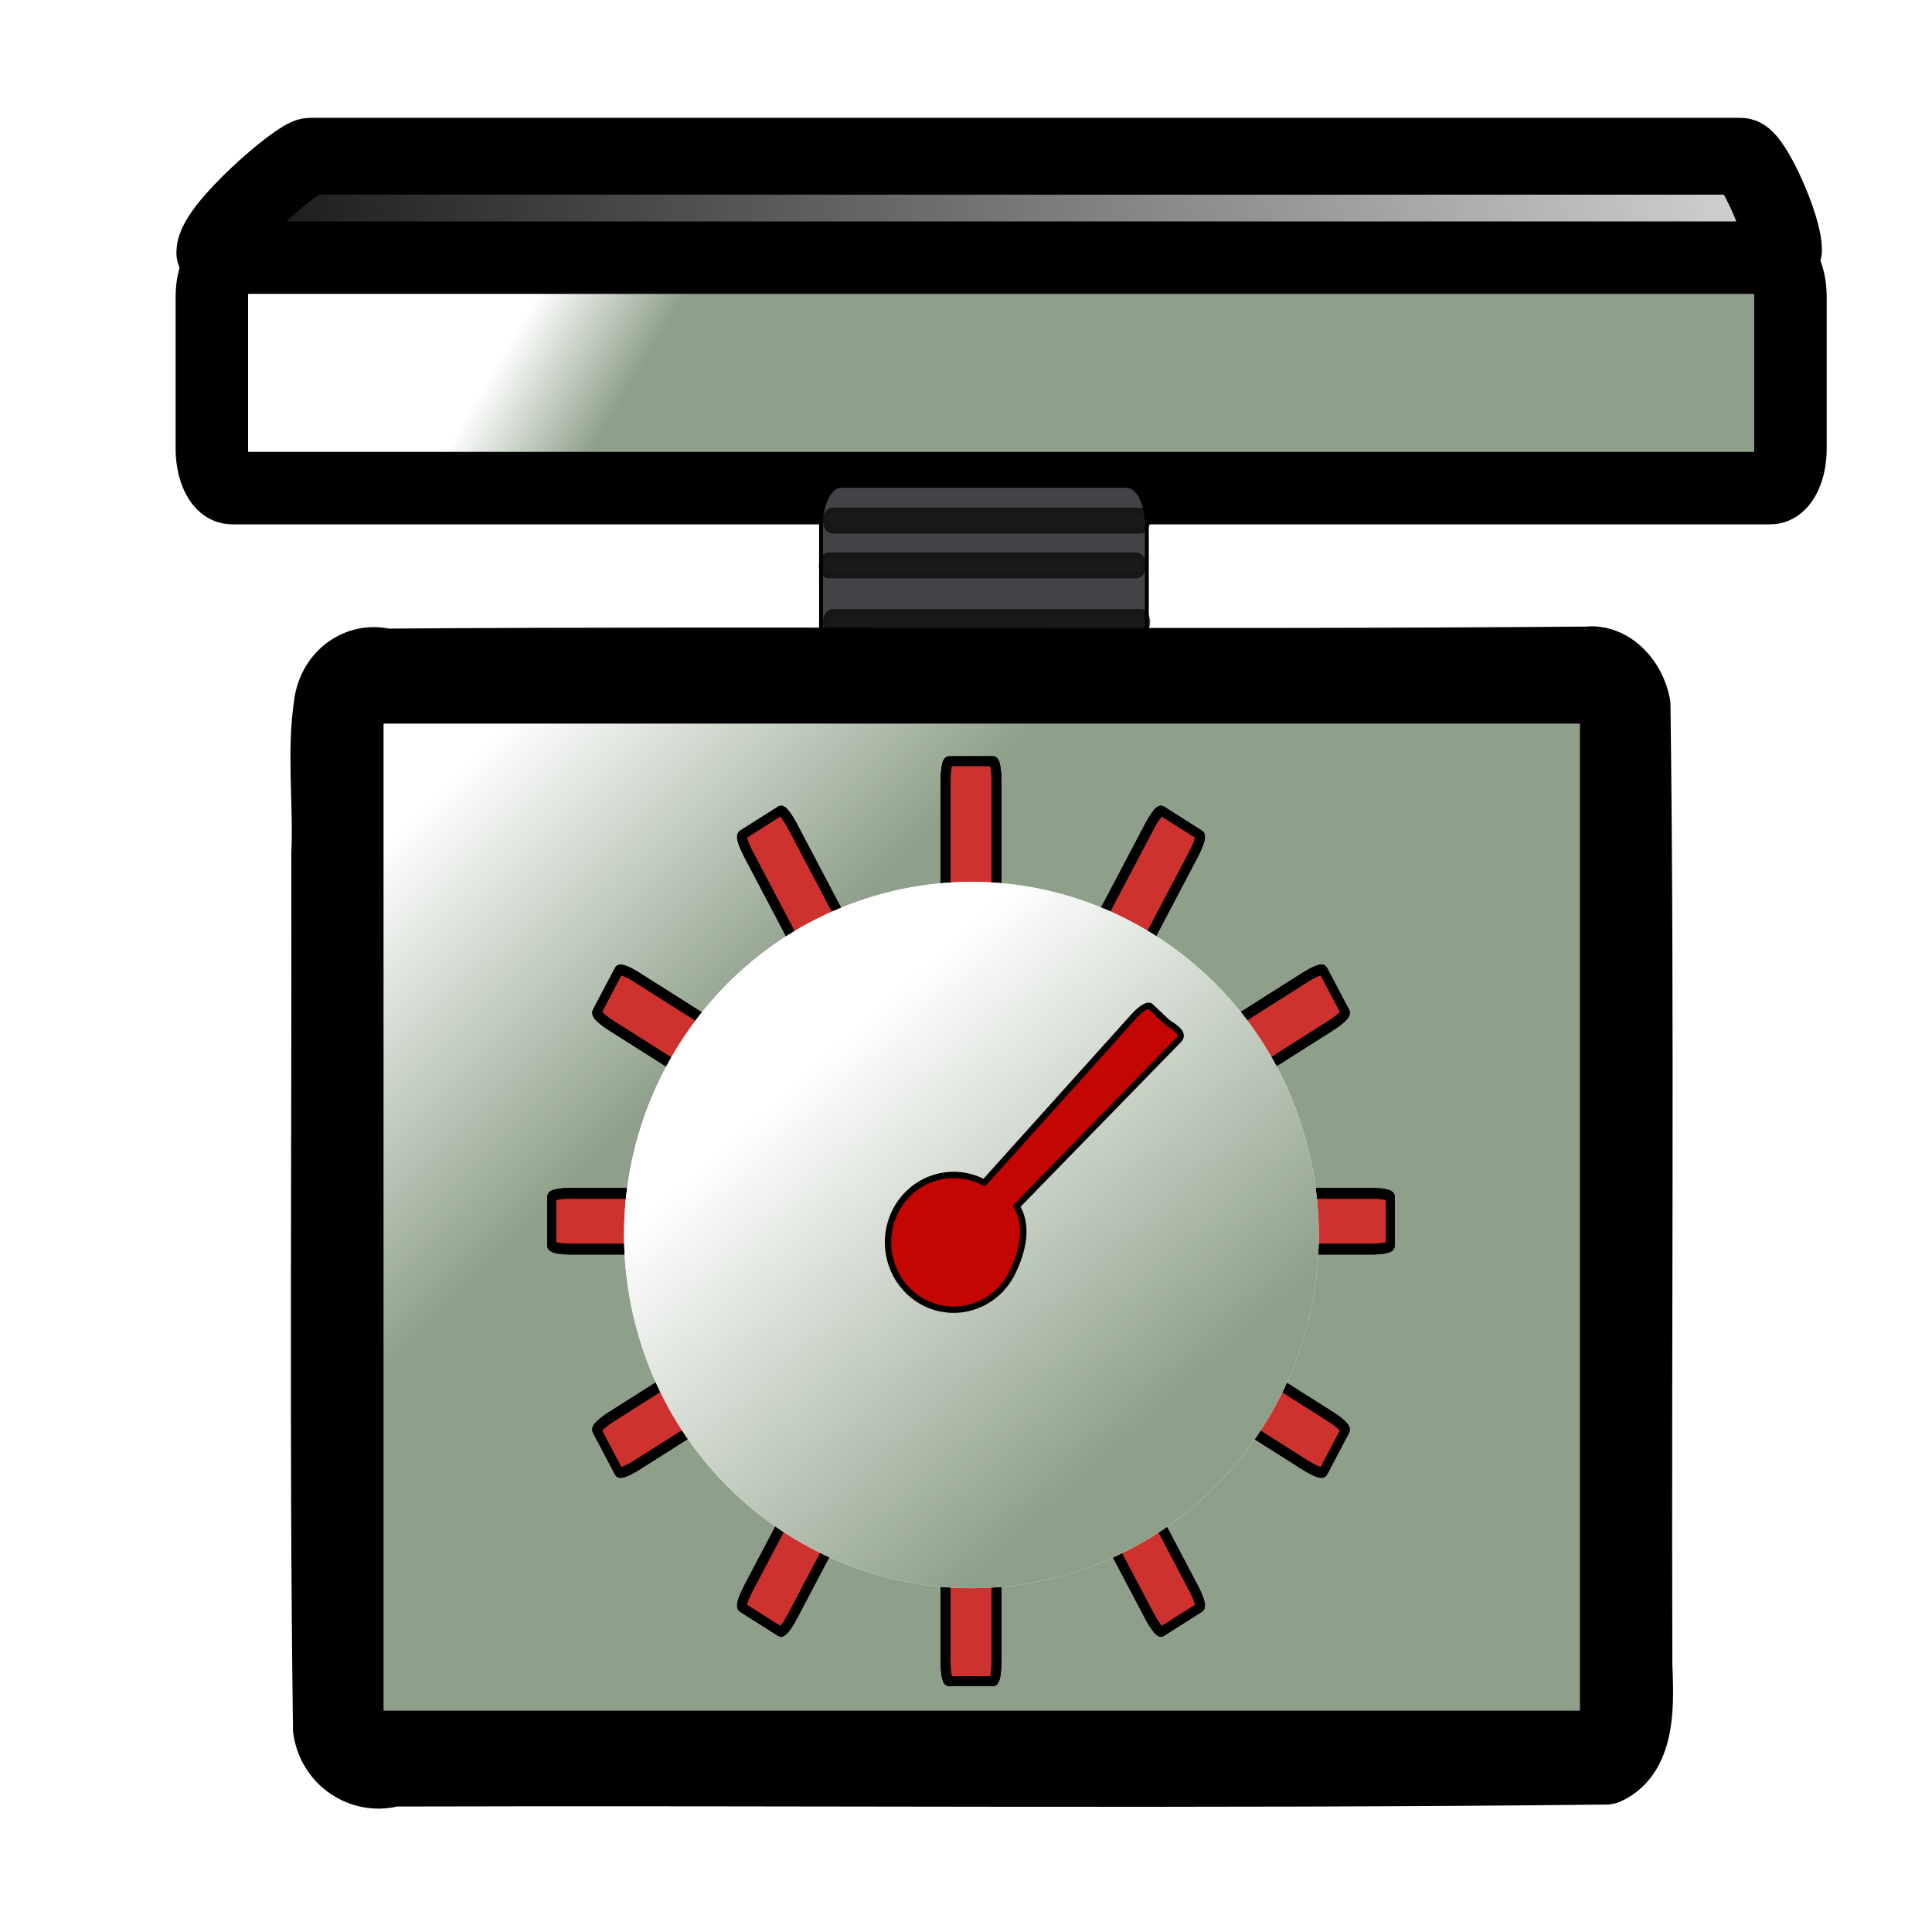
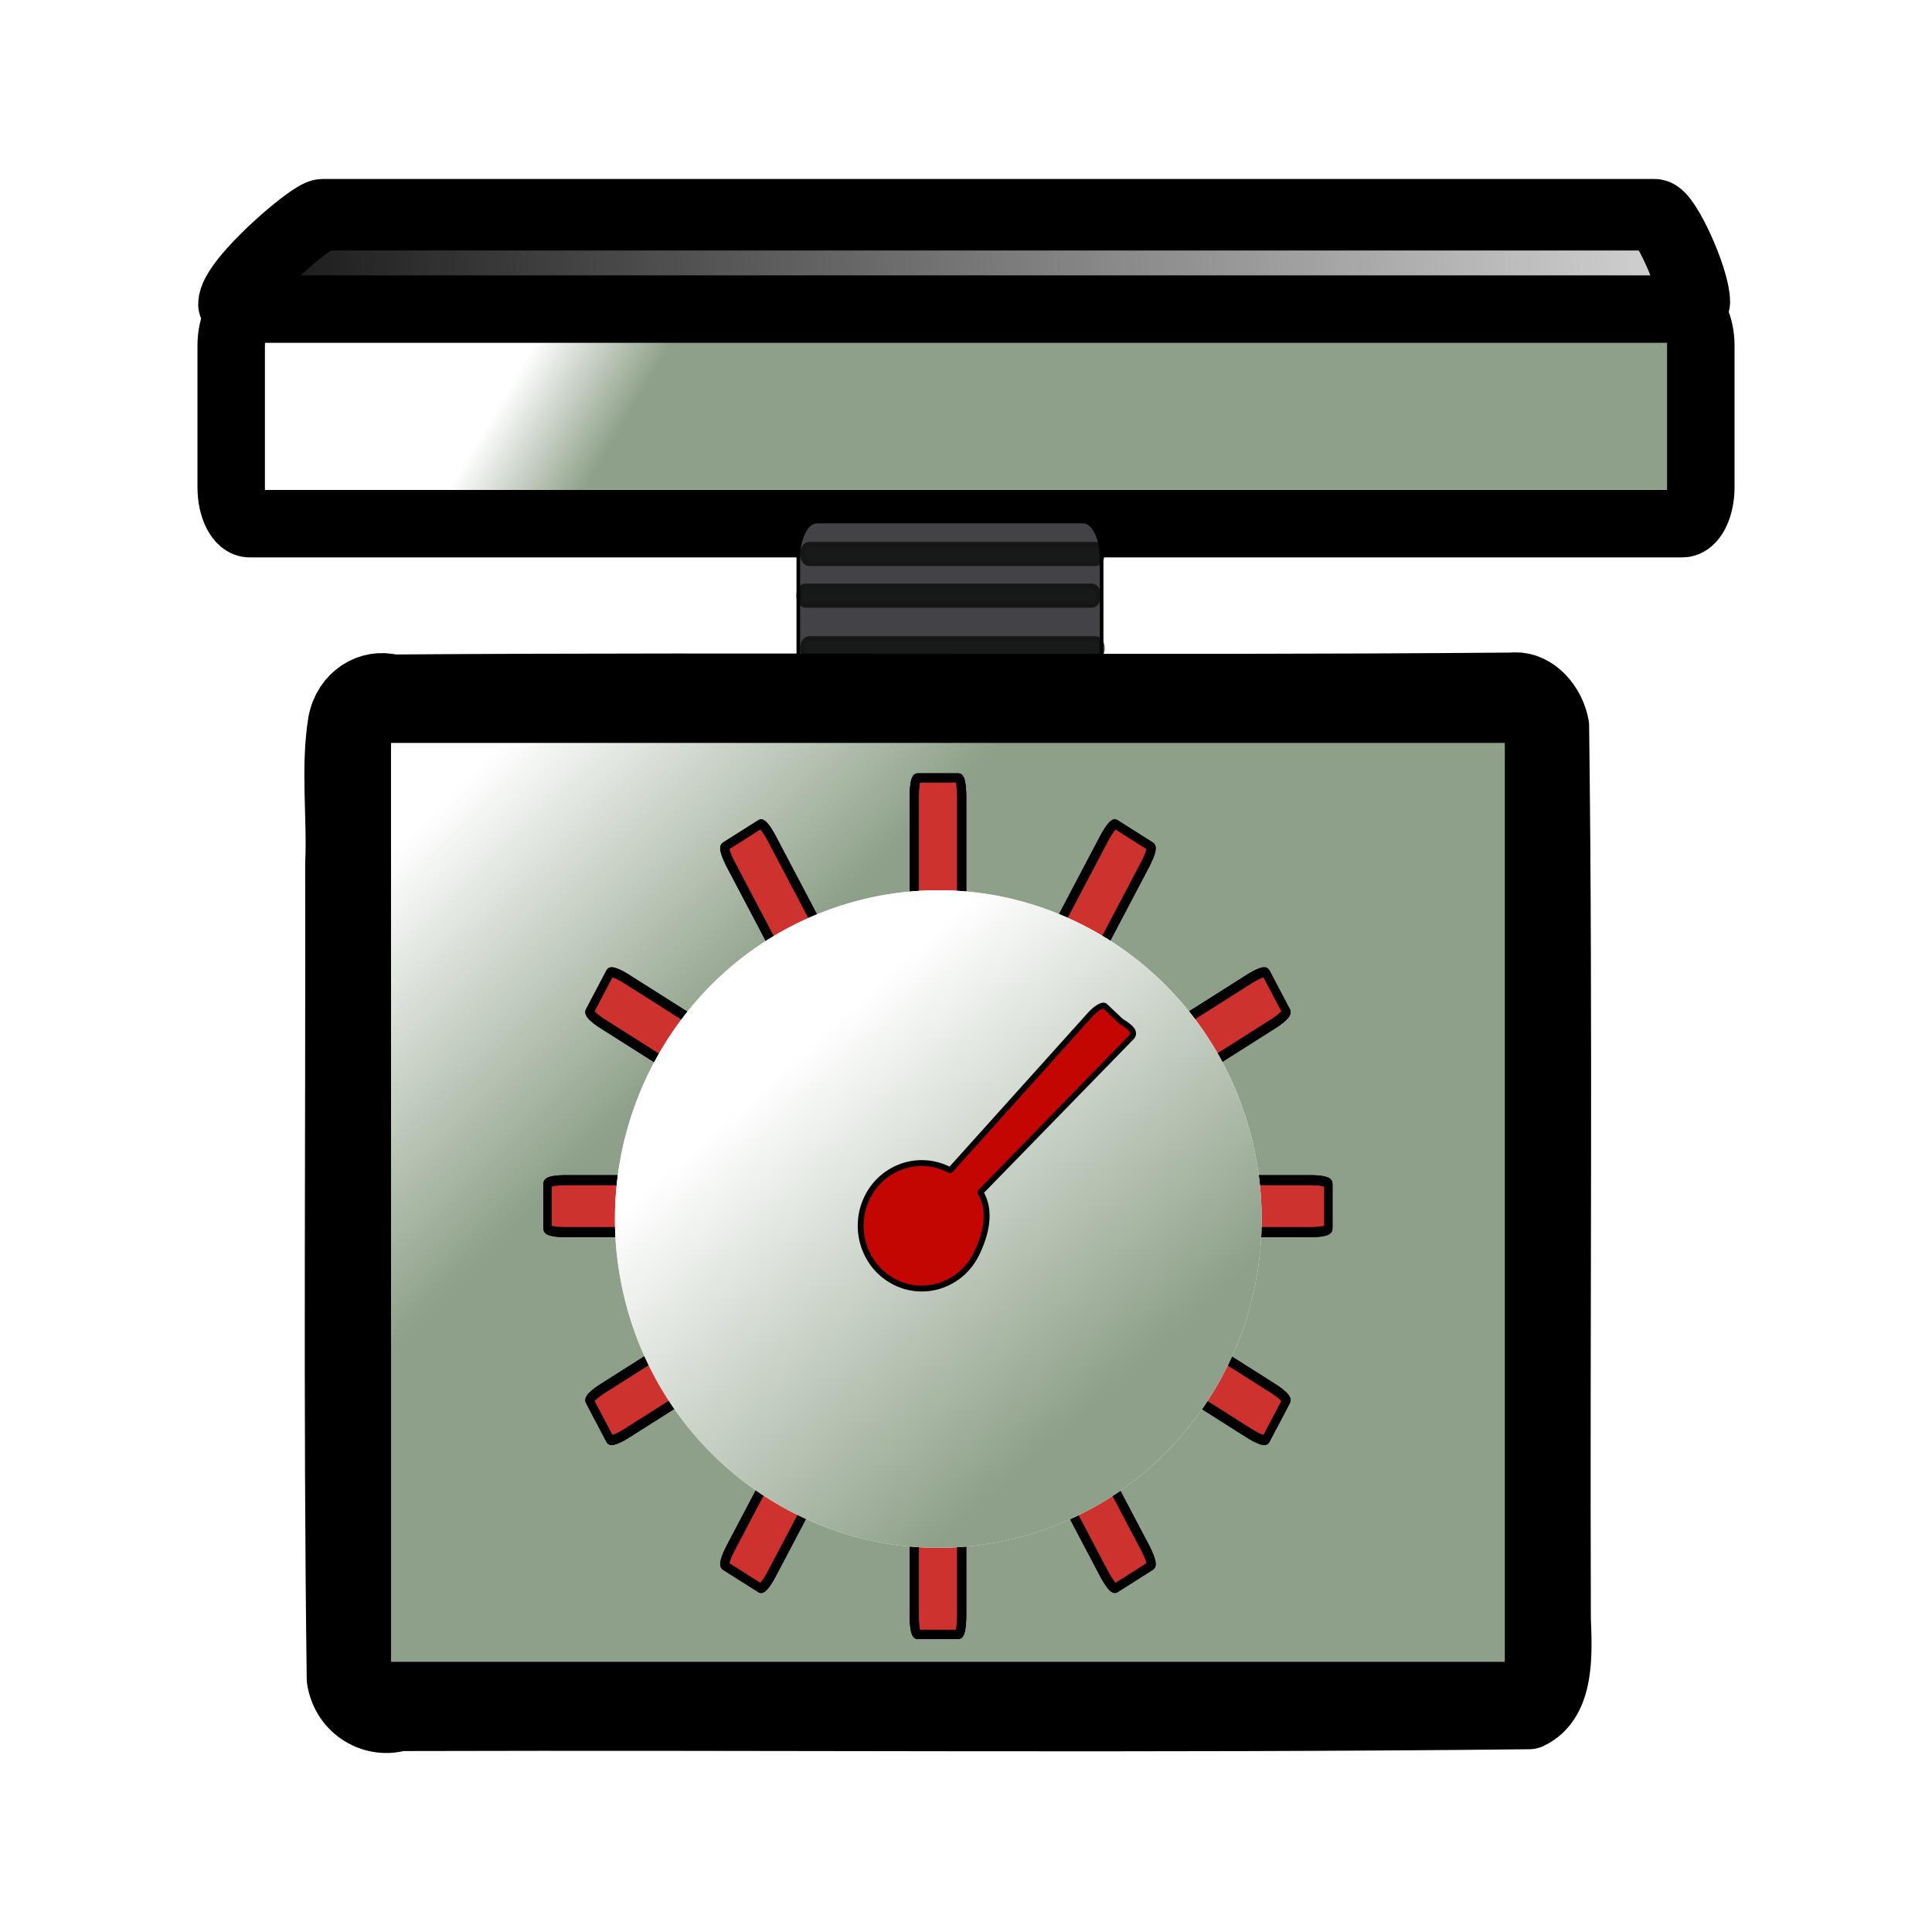
<svg xmlns="http://www.w3.org/2000/svg" xmlns:xlink="http://www.w3.org/1999/xlink" height="400" id="svg2" width="400" version="1.0">
  <defs id="defs4">
    <linearGradient id="linearGradient3132">
      <stop id="stop3134" offset="0" style="stop-color:#ffffff;stop-opacity:1;" />
      <stop id="stop3136" offset="1" style="stop-color:#8ea089;stop-opacity:1;" />
    </linearGradient>
    <linearGradient id="linearGradient2210">
      <stop id="stop2212" offset="0" style="stop-color:#1e1e1e;stop-opacity:1;" />
      <stop id="stop2214" offset="1" style="stop-color:#1e1e1e;stop-opacity:0;" />
    </linearGradient>
    <linearGradient id="linearGradient2200">
      <stop id="stop2202" offset="0" style="stop-color:#acacad;stop-opacity:1;" />
      <stop id="stop2204" offset="1" style="stop-color:#acacad;stop-opacity:0;" />
    </linearGradient>
    <linearGradient gradientUnits="userSpaceOnUse" id="linearGradient3170" x1="170.529" x2="715.185" xlink:href="#linearGradient2210" y1="387.791" y2="346.362" />
    <linearGradient gradientUnits="userSpaceOnUse" id="linearGradient3172" x1="107.705" x2="616.581" xlink:href="#linearGradient2200" y1="509.505" y2="335.219" />
    <radialGradient cx="517.555" cy="650.809" fx="474.734" fy="695.377" gradientTransform="matrix(2.054411,2.724652e-6,-1.665898e-6,1.256101,-731.3769,-172.9897)" gradientUnits="userSpaceOnUse" id="radialGradient3174" r="192.147" xlink:href="#linearGradient3132" />
    <linearGradient xlink:href="#linearGradient3132" id="linearGradient1987" gradientUnits="userSpaceOnUse" x1="240.036" y1="395.737" x2="269.963" y2="416.612" gradientTransform="matrix(0.689116,0,0,0.807312,-58.52332,-251.0922)" />
    <linearGradient xlink:href="#linearGradient2210" id="linearGradient1993" gradientUnits="userSpaceOnUse" x1="170.529" y1="387.791" x2="715.185" y2="346.362" gradientTransform="matrix(0.69654,0,0,0.897294,-59.34606,-289.0953)" />
    <linearGradient xlink:href="#linearGradient3132" id="linearGradient6426" x1="92.758" y1="161.324" x2="147.911" y2="216.765" gradientUnits="userSpaceOnUse" />
    <linearGradient xlink:href="#linearGradient3132" id="linearGradient9104" x1="201.581" y1="823.959" x2="273.956" y2="901.767" gradientUnits="userSpaceOnUse" />
+     <linearGradient xlink:href="#linearGradient2210" id="linearGradient2002" gradientUnits="userSpaceOnUse" gradientTransform="matrix(0.69654,0,0,0.897294,-59.34606,-289.0953)" x1="170.529" y1="387.791" x2="715.185" y2="346.362" />
+     <linearGradient xlink:href="#linearGradient3132" id="linearGradient2004" gradientUnits="userSpaceOnUse" gradientTransform="matrix(0.689116,0,0,0.807312,-58.52332,-251.0922)" x1="240.036" y1="395.737" x2="269.963" y2="416.612" />
+     <linearGradient xlink:href="#linearGradient3132" id="linearGradient2006" gradientUnits="userSpaceOnUse" x1="92.758" y1="161.324" x2="147.911" y2="216.765" />
+     <linearGradient xlink:href="#linearGradient3132" id="linearGradient2008" gradientUnits="userSpaceOnUse" x1="201.581" y1="823.959" x2="273.956" y2="901.767" />
  </defs>
  <g id="layer1">
    <use height="1052.362" id="use4224" transform="matrix(0.866025,-0.5,0.5,0.866025,182.4945,404.1924)" width="744.094" x="0" xlink:href="#g4212" y="0" />
-     <rect height="219.343" id="rect3114" rx="4.11" ry="8.122" style="fill:#e5e5e3;fill-opacity:1;stroke:black;stroke-width:2.299;stroke-linecap:round;stroke-linejoin:round;stroke-miterlimit:4;stroke-dasharray:none;stroke-opacity:1" width="262.698" x="70.074" y="138.022" />
-     <rect y="38.116" x="59.564" width="301.335" style="fill:#fefeff;fill-opacity:1;stroke:black;stroke-width:1.241;stroke-linecap:round;stroke-linejoin:round;stroke-miterlimit:4;stroke-dasharray:none;stroke-opacity:1" ry="8.122" rx="4.11" id="rect2182" height="47.72" />
-     <path style="fill:url(#linearGradient1993);fill-opacity:1;stroke:black;stroke-width:15.899;stroke-linecap:round;stroke-linejoin:round;stroke-miterlimit:4;stroke-opacity:1" d="M 64.168,32.348 L 360.441,32.348 C 362.743,32.348 369.258,46.737 369.258,51.738 L 364.595,76.359 C 364.595,81.36 362.743,85.386 360.441,85.386 L 64.168,85.386 C 61.866,85.386 60.014,81.36 60.014,76.359 L 44.47,52.256 C 44.47,47.255 61.866,32.348 64.168,32.348 z " id="rect2208" />
-     <rect y="53.34" x="43.86" width="326.838" style="fill:#fefeff;fill-opacity:1;stroke:black;stroke-width:1.293;stroke-linecap:round;stroke-linejoin:round;stroke-miterlimit:4;stroke-dasharray:none;stroke-opacity:1" ry="8.122" rx="4.11" id="rect1307" height="47.72" />
-     <path style="fill:none;fill-opacity:0.75;fill-rule:evenodd;stroke:black;stroke-width:0.746px;stroke-linecap:butt;stroke-linejoin:miter;stroke-opacity:1" id="path2184" d="M 358.08,38.771 L 368.875,53.759" />
-     <path style="fill:none;fill-opacity:0.75;fill-rule:evenodd;stroke:black;stroke-width:0.746px;stroke-linecap:butt;stroke-linejoin:miter;stroke-opacity:1" id="path2186" d="M 62.22,37.834 L 45.028,54.696" />
-     <rect y="53.34" x="43.86" width="326.838" style="fill:url(#linearGradient1987);fill-opacity:1.0;stroke:black;stroke-width:15;stroke-linecap:round;stroke-linejoin:bevel;stroke-miterlimit:4;stroke-dasharray:none;stroke-opacity:1" ry="8.122" rx="4.11" id="rect2190" height="47.72" />
-     <rect y="100.59" x="169.989" width="67.454" style="fill:#434347;fill-opacity:1;stroke:black;stroke-width:0.805;stroke-linecap:round;stroke-linejoin:round;stroke-miterlimit:4;stroke-dasharray:none;stroke-opacity:1" ry="8.122" rx="4.11" id="rect3097" height="38.103" />
-     <rect height="219.343" id="rect3099" rx="4.11" ry="8.122" style="fill:url(#linearGradient6426);fill-opacity:1.0;fill-rule:evenodd;stroke:black;stroke-width:2.299;stroke-linecap:round;stroke-linejoin:round;stroke-miterlimit:4;stroke-dasharray:none;stroke-opacity:1" width="262.698" x="70.074" y="142.326" />
-     <path d="M 329.377,137.169 C 329.184,137.174 328.991,137.198 328.796,137.22 C 245.752,137.931 162.703,137.052 79.659,137.649 C 74.779,136.297 69.509,139.464 68.418,145.369 C 66.777,155.65 68.296,166.282 67.815,176.702 C 67.93,237.121 67.358,297.571 68.159,357.969 C 69.24,364.842 75.823,368.224 81.231,366.522 C 164.984,366.272 248.766,367.029 332.5,366.118 C 339.674,362.783 339.013,352.051 338.745,344.649 C 338.51,278.444 339.218,212.21 338.357,146.025 C 337.443,141.223 333.679,137.076 329.377,137.169 z M 75.976,142.316 C 75.994,142.316 76.002,142.316 76.019,142.316 L 330.497,142.316 C 332.774,142.316 334.61,145.94 334.61,150.44 L 334.61,353.554 C 334.61,358.054 332.774,361.678 330.497,361.678 L 76.019,361.678 C 73.743,361.678 71.906,358.054 71.906,353.554 L 71.906,150.44 C 71.906,145.975 73.724,142.372 75.976,142.316 z " id="rect3105" style="fill:#fefcfe;fill-opacity:1;stroke:black;stroke-width:15;stroke-linecap:round;stroke-linejoin:round;stroke-miterlimit:4;stroke-dasharray:none;stroke-opacity:1" />
-     <rect y="105.689" x="170.964" width="66.587" style="opacity:0.672;fill:#000601;fill-opacity:0.969;fill-rule:evenodd;stroke:black;stroke-width:1.164;stroke-linecap:round;stroke-linejoin:round;stroke-miterlimit:4;stroke-dasharray:none;stroke-opacity:1" ry="2.415" rx="1.429" id="rect7326" height="4.205" />
-     <rect y="114.962" x="170.116" width="66.587" style="opacity:0.672;fill:#000601;fill-opacity:0.969;fill-rule:evenodd;stroke:black;stroke-width:1.164;stroke-linecap:round;stroke-linejoin:round;stroke-miterlimit:4;stroke-dasharray:none;stroke-opacity:1" ry="2.415" rx="1.429" id="rect8203" height="4.205" />
-     <rect y="126.679" x="170.964" width="66.587" style="opacity:0.672;fill:#000601;fill-opacity:0.969;fill-rule:evenodd;stroke:black;stroke-width:1.164;stroke-linecap:round;stroke-linejoin:round;stroke-miterlimit:4;stroke-dasharray:none;stroke-opacity:1" ry="2.415" rx="1.429" id="rect8201" height="4.205" />
-     <rect height="190.461" id="rect6401" rx="0.716" ry="4.177" style="fill:#cd322f;fill-opacity:1;fill-rule:evenodd;stroke:black;stroke-width:2.051;stroke-linecap:round;stroke-linejoin:round;stroke-miterlimit:4;stroke-dasharray:none;stroke-opacity:1" width="10.523" x="195.78" y="157.608" />
-     <use height="1052.362" id="use6403" width="744.094" x="0" xlink:href="#rect6401" y="0" />
-     <use height="1052.362" id="use6405" transform="matrix(0.866025,0.548478,-0.455807,0.866025,142.18,-76.39285)" width="744.094" x="0" xlink:href="#rect6401" y="0" />
-     <use height="1052.362" id="use6407" transform="matrix(0.5,0.949991,-0.789481,0.5,300.1319,-64.5682)" width="744.094" x="0" xlink:href="#rect6401" y="0" />
-     <use height="1052.362" id="use6409" transform="matrix(0,1.096955,-0.911614,0,431.5325,32.30515)" width="744.094" x="0" xlink:href="#rect6401" y="0" />
-     <use height="1052.362" id="use6411" transform="matrix(-0.5,0.949991,-0.789481,-0.5,501.173,188.27)" width="744.094" x="0" xlink:href="#rect6401" y="0" />
-     <use height="1052.362" id="use6413" transform="matrix(-0.866025,0.548478,-0.455807,-0.866025,490.3936,361.5362)" width="744.094" x="0" xlink:href="#rect6401" y="0" />
-     <use height="1052.362" id="use6415" style="stroke:none" transform="matrix(-1,0,0,-1,402.0824,505.6769)" width="744.094" x="0" xlink:href="#rect6401" y="0" />
-     <use height="1052.362" id="use6417" transform="matrix(-0.866025,-0.548478,0.455807,-0.866025,259.9025,582.0694)" width="744.094" x="0" xlink:href="#rect6401" y="0" />
-     <use height="1052.362" id="use6419" transform="matrix(-0.5,-0.949991,0.789481,-0.5,101.9506,570.2449)" width="744.094" x="0" xlink:href="#rect6401" y="0" />
-     <use height="1052.362" id="use6421" transform="matrix(0,-1.096955,0.911614,0,-29.44983,473.372)" width="744.094" x="0" xlink:href="#rect6401" y="0" />
-     <use height="1052.362" id="use6423" transform="matrix(0.5,-0.949991,0.789481,0.5,-99.09063,317.4066)" width="744.094" x="0" xlink:href="#rect6401" y="0" />
-     <use height="1052.362" id="use6425" style="stroke:#55795a;stroke-opacity:1" transform="matrix(0.866025,-0.548478,0.455807,0.866025,-88.31111,144.1404)" width="744.094" x="0" xlink:href="#rect6401" y="0" />
-     <path d="M 256.161,934.728 A 73.31,77.308 0 1 1 256.493,934.627" id="path6427" style="fill:#fcfefc;fill-opacity:1;fill-rule:evenodd;stroke:none;stroke-width:2.976;stroke-linecap:round;stroke-linejoin:round;stroke-miterlimit:4;stroke-dasharray:none;stroke-opacity:1" transform="matrix(0.980782,0,0,0.945598,-30.34918,-557.8905)" />
-     <path d="M 256.161,934.728 A 73.31,77.308 0 1 1 256.493,934.627" id="path6429" style="fill:url(#linearGradient9104);fill-opacity:1.0;fill-rule:evenodd;stroke:none;stroke-width:2.976;stroke-linecap:round;stroke-linejoin:round;stroke-miterlimit:4;stroke-dasharray:none;stroke-opacity:1" transform="matrix(0.980782,0,0,0.945598,-30.34918,-557.8905)" />
-     <path style="fill:#c30601;fill-opacity:1;fill-rule:evenodd;stroke:black;stroke-width:1.309;stroke-linecap:round;stroke-linejoin:round;stroke-miterlimit:4;stroke-dasharray:none;stroke-opacity:1" id="path6448" d="M 238.154,208.327 C 237.66,207.929 236.186,208.811 234.825,210.326 L 203.78,244.852 C 203.706,244.812 203.621,244.782 203.546,244.744 C 196.842,241.286 188.67,244.052 185.302,250.933 C 181.933,257.813 184.638,266.211 191.341,269.668 L 191.4,269.705 C 198.099,273.12 206.236,270.329 209.594,263.469 C 211.813,258.936 212.938,253.745 210.478,249.744 L 244.122,215.207 C 245.506,213.668 242.102,212.067 241.632,211.622 L 238.174,208.346 C 238.166,208.339 238.162,208.333 238.154,208.327 z " />
+     <g id="g1971" transform="matrix(0.930952,0,0,0.930952,7.033613,14.34241)">
+       <rect y="138.022" x="70.074" width="262.698" style="fill:#e5e5e3;fill-opacity:1;stroke:black;stroke-width:2.299;stroke-linecap:round;stroke-linejoin:round;stroke-miterlimit:4;stroke-dasharray:none;stroke-opacity:1" ry="8.122" rx="4.11" id="rect3114" height="219.343" />
+       <rect height="47.72" id="rect2182" rx="4.11" ry="8.122" style="fill:#fefeff;fill-opacity:1;stroke:black;stroke-width:1.241;stroke-linecap:round;stroke-linejoin:round;stroke-miterlimit:4;stroke-dasharray:none;stroke-opacity:1" width="301.335" x="59.564" y="38.116" />
+       <path id="rect2208" d="M 64.168,32.348 L 360.441,32.348 C 362.743,32.348 369.258,46.737 369.258,51.738 L 364.595,76.359 C 364.595,81.36 362.743,85.386 360.441,85.386 L 64.168,85.386 C 61.866,85.386 60.014,81.36 60.014,76.359 L 44.47,52.256 C 44.47,47.255 61.866,32.348 64.168,32.348 z " style="fill:url(#linearGradient2002);fill-opacity:1;stroke:black;stroke-width:15.899;stroke-linecap:round;stroke-linejoin:round;stroke-miterlimit:4;stroke-opacity:1" />
+       <rect height="47.72" id="rect1307" rx="4.11" ry="8.122" style="fill:#fefeff;fill-opacity:1;stroke:black;stroke-width:1.293;stroke-linecap:round;stroke-linejoin:round;stroke-miterlimit:4;stroke-dasharray:none;stroke-opacity:1" width="326.838" x="43.86" y="53.34" />
+       <path d="M 358.08,38.771 L 368.875,53.759" id="path2184" style="fill:none;fill-opacity:0.75;fill-rule:evenodd;stroke:black;stroke-width:0.746px;stroke-linecap:butt;stroke-linejoin:miter;stroke-opacity:1" />
+       <path d="M 62.22,37.834 L 45.028,54.696" id="path2186" style="fill:none;fill-opacity:0.75;fill-rule:evenodd;stroke:black;stroke-width:0.746px;stroke-linecap:butt;stroke-linejoin:miter;stroke-opacity:1" />
+       <rect height="47.72" id="rect2190" rx="4.11" ry="8.122" style="fill:url(#linearGradient2004);fill-opacity:1;stroke:black;stroke-width:15;stroke-linecap:round;stroke-linejoin:bevel;stroke-miterlimit:4;stroke-dasharray:none;stroke-opacity:1" width="326.838" x="43.86" y="53.34" />
+       <rect height="38.103" id="rect3097" rx="4.11" ry="8.122" style="fill:#434347;fill-opacity:1;stroke:black;stroke-width:0.805;stroke-linecap:round;stroke-linejoin:round;stroke-miterlimit:4;stroke-dasharray:none;stroke-opacity:1" width="67.454" x="169.989" y="100.59" />
+       <rect y="142.326" x="70.074" width="262.698" style="fill:url(#linearGradient2006);fill-opacity:1;fill-rule:evenodd;stroke:black;stroke-width:2.299;stroke-linecap:round;stroke-linejoin:round;stroke-miterlimit:4;stroke-dasharray:none;stroke-opacity:1" ry="8.122" rx="4.11" id="rect3099" height="219.343" />
+       <path style="fill:#fefcfe;fill-opacity:1;stroke:black;stroke-width:15;stroke-linecap:round;stroke-linejoin:round;stroke-miterlimit:4;stroke-dasharray:none;stroke-opacity:1" id="rect3105" d="M 329.377,137.169 C 329.184,137.174 328.991,137.198 328.796,137.22 C 245.752,137.931 162.703,137.052 79.659,137.649 C 74.779,136.297 69.509,139.464 68.418,145.369 C 66.777,155.65 68.296,166.282 67.815,176.702 C 67.93,237.121 67.358,297.571 68.159,357.969 C 69.24,364.842 75.823,368.224 81.231,366.522 C 164.984,366.272 248.766,367.029 332.5,366.118 C 339.674,362.783 339.013,352.051 338.745,344.649 C 338.51,278.444 339.218,212.21 338.357,146.025 C 337.443,141.223 333.679,137.076 329.377,137.169 z M 75.976,142.316 C 75.994,142.316 76.002,142.316 76.019,142.316 L 330.497,142.316 C 332.774,142.316 334.61,145.94 334.61,150.44 L 334.61,353.554 C 334.61,358.054 332.774,361.678 330.497,361.678 L 76.019,361.678 C 73.743,361.678 71.906,358.054 71.906,353.554 L 71.906,150.44 C 71.906,145.975 73.724,142.372 75.976,142.316 z " />
+       <rect height="4.205" id="rect7326" rx="1.429" ry="2.415" style="opacity:0.672;fill:#000601;fill-opacity:0.969;fill-rule:evenodd;stroke:black;stroke-width:1.164;stroke-linecap:round;stroke-linejoin:round;stroke-miterlimit:4;stroke-dasharray:none;stroke-opacity:1" width="66.587" x="170.964" y="105.689" />
+       <rect height="4.205" id="rect8203" rx="1.429" ry="2.415" style="opacity:0.672;fill:#000601;fill-opacity:0.969;fill-rule:evenodd;stroke:black;stroke-width:1.164;stroke-linecap:round;stroke-linejoin:round;stroke-miterlimit:4;stroke-dasharray:none;stroke-opacity:1" width="66.587" x="170.116" y="114.962" />
+       <rect height="4.205" id="rect8201" rx="1.429" ry="2.415" style="opacity:0.672;fill:#000601;fill-opacity:0.969;fill-rule:evenodd;stroke:black;stroke-width:1.164;stroke-linecap:round;stroke-linejoin:round;stroke-miterlimit:4;stroke-dasharray:none;stroke-opacity:1" width="66.587" x="170.964" y="126.679" />
+       <rect y="157.608" x="195.78" width="10.523" style="fill:#cd322f;fill-opacity:1;fill-rule:evenodd;stroke:black;stroke-width:2.051;stroke-linecap:round;stroke-linejoin:round;stroke-miterlimit:4;stroke-dasharray:none;stroke-opacity:1" ry="4.177" rx="0.716" id="rect6401" height="190.461" />
+       <use y="0" xlink:href="#rect6401" x="0" width="744.094" id="use6403" height="1052.362" />
+       <use y="0" xlink:href="#rect6401" x="0" width="744.094" transform="matrix(0.866025,0.548478,-0.455807,0.866025,142.18,-76.39285)" id="use6405" height="1052.362" />
+       <use y="0" xlink:href="#rect6401" x="0" width="744.094" transform="matrix(0.5,0.949991,-0.789481,0.5,300.1319,-64.5682)" id="use6407" height="1052.362" />
+       <use y="0" xlink:href="#rect6401" x="0" width="744.094" transform="matrix(0,1.096955,-0.911614,0,431.5325,32.30515)" id="use6409" height="1052.362" />
+       <use y="0" xlink:href="#rect6401" x="0" width="744.094" transform="matrix(-0.5,0.949991,-0.789481,-0.5,501.173,188.27)" id="use6411" height="1052.362" />
+       <use y="0" xlink:href="#rect6401" x="0" width="744.094" transform="matrix(-0.866025,0.548478,-0.455807,-0.866025,490.3936,361.5362)" id="use6413" height="1052.362" />
+       <use y="0" xlink:href="#rect6401" x="0" width="744.094" transform="matrix(-1,0,0,-1,402.0824,505.6769)" style="stroke:none" id="use6415" height="1052.362" />
+       <use y="0" xlink:href="#rect6401" x="0" width="744.094" transform="matrix(-0.866025,-0.548478,0.455807,-0.866025,259.9025,582.0694)" id="use6417" height="1052.362" />
+       <use y="0" xlink:href="#rect6401" x="0" width="744.094" transform="matrix(-0.5,-0.949991,0.789481,-0.5,101.9506,570.2449)" id="use6419" height="1052.362" />
+       <use y="0" xlink:href="#rect6401" x="0" width="744.094" transform="matrix(0,-1.096955,0.911614,0,-29.44983,473.372)" id="use6421" height="1052.362" />
+       <use y="0" xlink:href="#rect6401" x="0" width="744.094" transform="matrix(0.5,-0.949991,0.789481,0.5,-99.09063,317.4066)" id="use6423" height="1052.362" />
+       <use y="0" xlink:href="#rect6401" x="0" width="744.094" transform="matrix(0.866025,-0.548478,0.455807,0.866025,-88.31111,144.1404)" style="stroke:#55795a;stroke-opacity:1" id="use6425" height="1052.362" />
+       <path transform="matrix(0.980782,0,0,0.945598,-30.34918,-557.8905)" style="fill:#fcfefc;fill-opacity:1;fill-rule:evenodd;stroke:none;stroke-width:2.976;stroke-linecap:round;stroke-linejoin:round;stroke-miterlimit:4;stroke-dasharray:none;stroke-opacity:1" id="path6427" d="M 256.161,934.728 A 73.31,77.308 0 1 1 256.493,934.627" />
+       <path transform="matrix(0.980782,0,0,0.945598,-30.34918,-557.8905)" style="fill:url(#linearGradient2008);fill-opacity:1;fill-rule:evenodd;stroke:none;stroke-width:2.976;stroke-linecap:round;stroke-linejoin:round;stroke-miterlimit:4;stroke-dasharray:none;stroke-opacity:1" id="path6429" d="M 256.161,934.728 A 73.31,77.308 0 1 1 256.493,934.627" />
+       <path d="M 238.154,208.327 C 237.66,207.929 236.186,208.811 234.825,210.326 L 203.78,244.852 C 203.706,244.812 203.621,244.782 203.546,244.744 C 196.842,241.286 188.67,244.052 185.302,250.933 C 181.933,257.813 184.638,266.211 191.341,269.668 L 191.4,269.705 C 198.099,273.12 206.236,270.329 209.594,263.469 C 211.813,258.936 212.938,253.745 210.478,249.744 L 244.122,215.207 C 245.506,213.668 242.102,212.067 241.632,211.622 L 238.174,208.346 C 238.166,208.339 238.162,208.333 238.154,208.327 z " id="path6448" style="fill:#c30601;fill-opacity:1;fill-rule:evenodd;stroke:black;stroke-width:1.309;stroke-linecap:round;stroke-linejoin:round;stroke-miterlimit:4;stroke-dasharray:none;stroke-opacity:1" />
+     </g>
  </g>
</svg>
